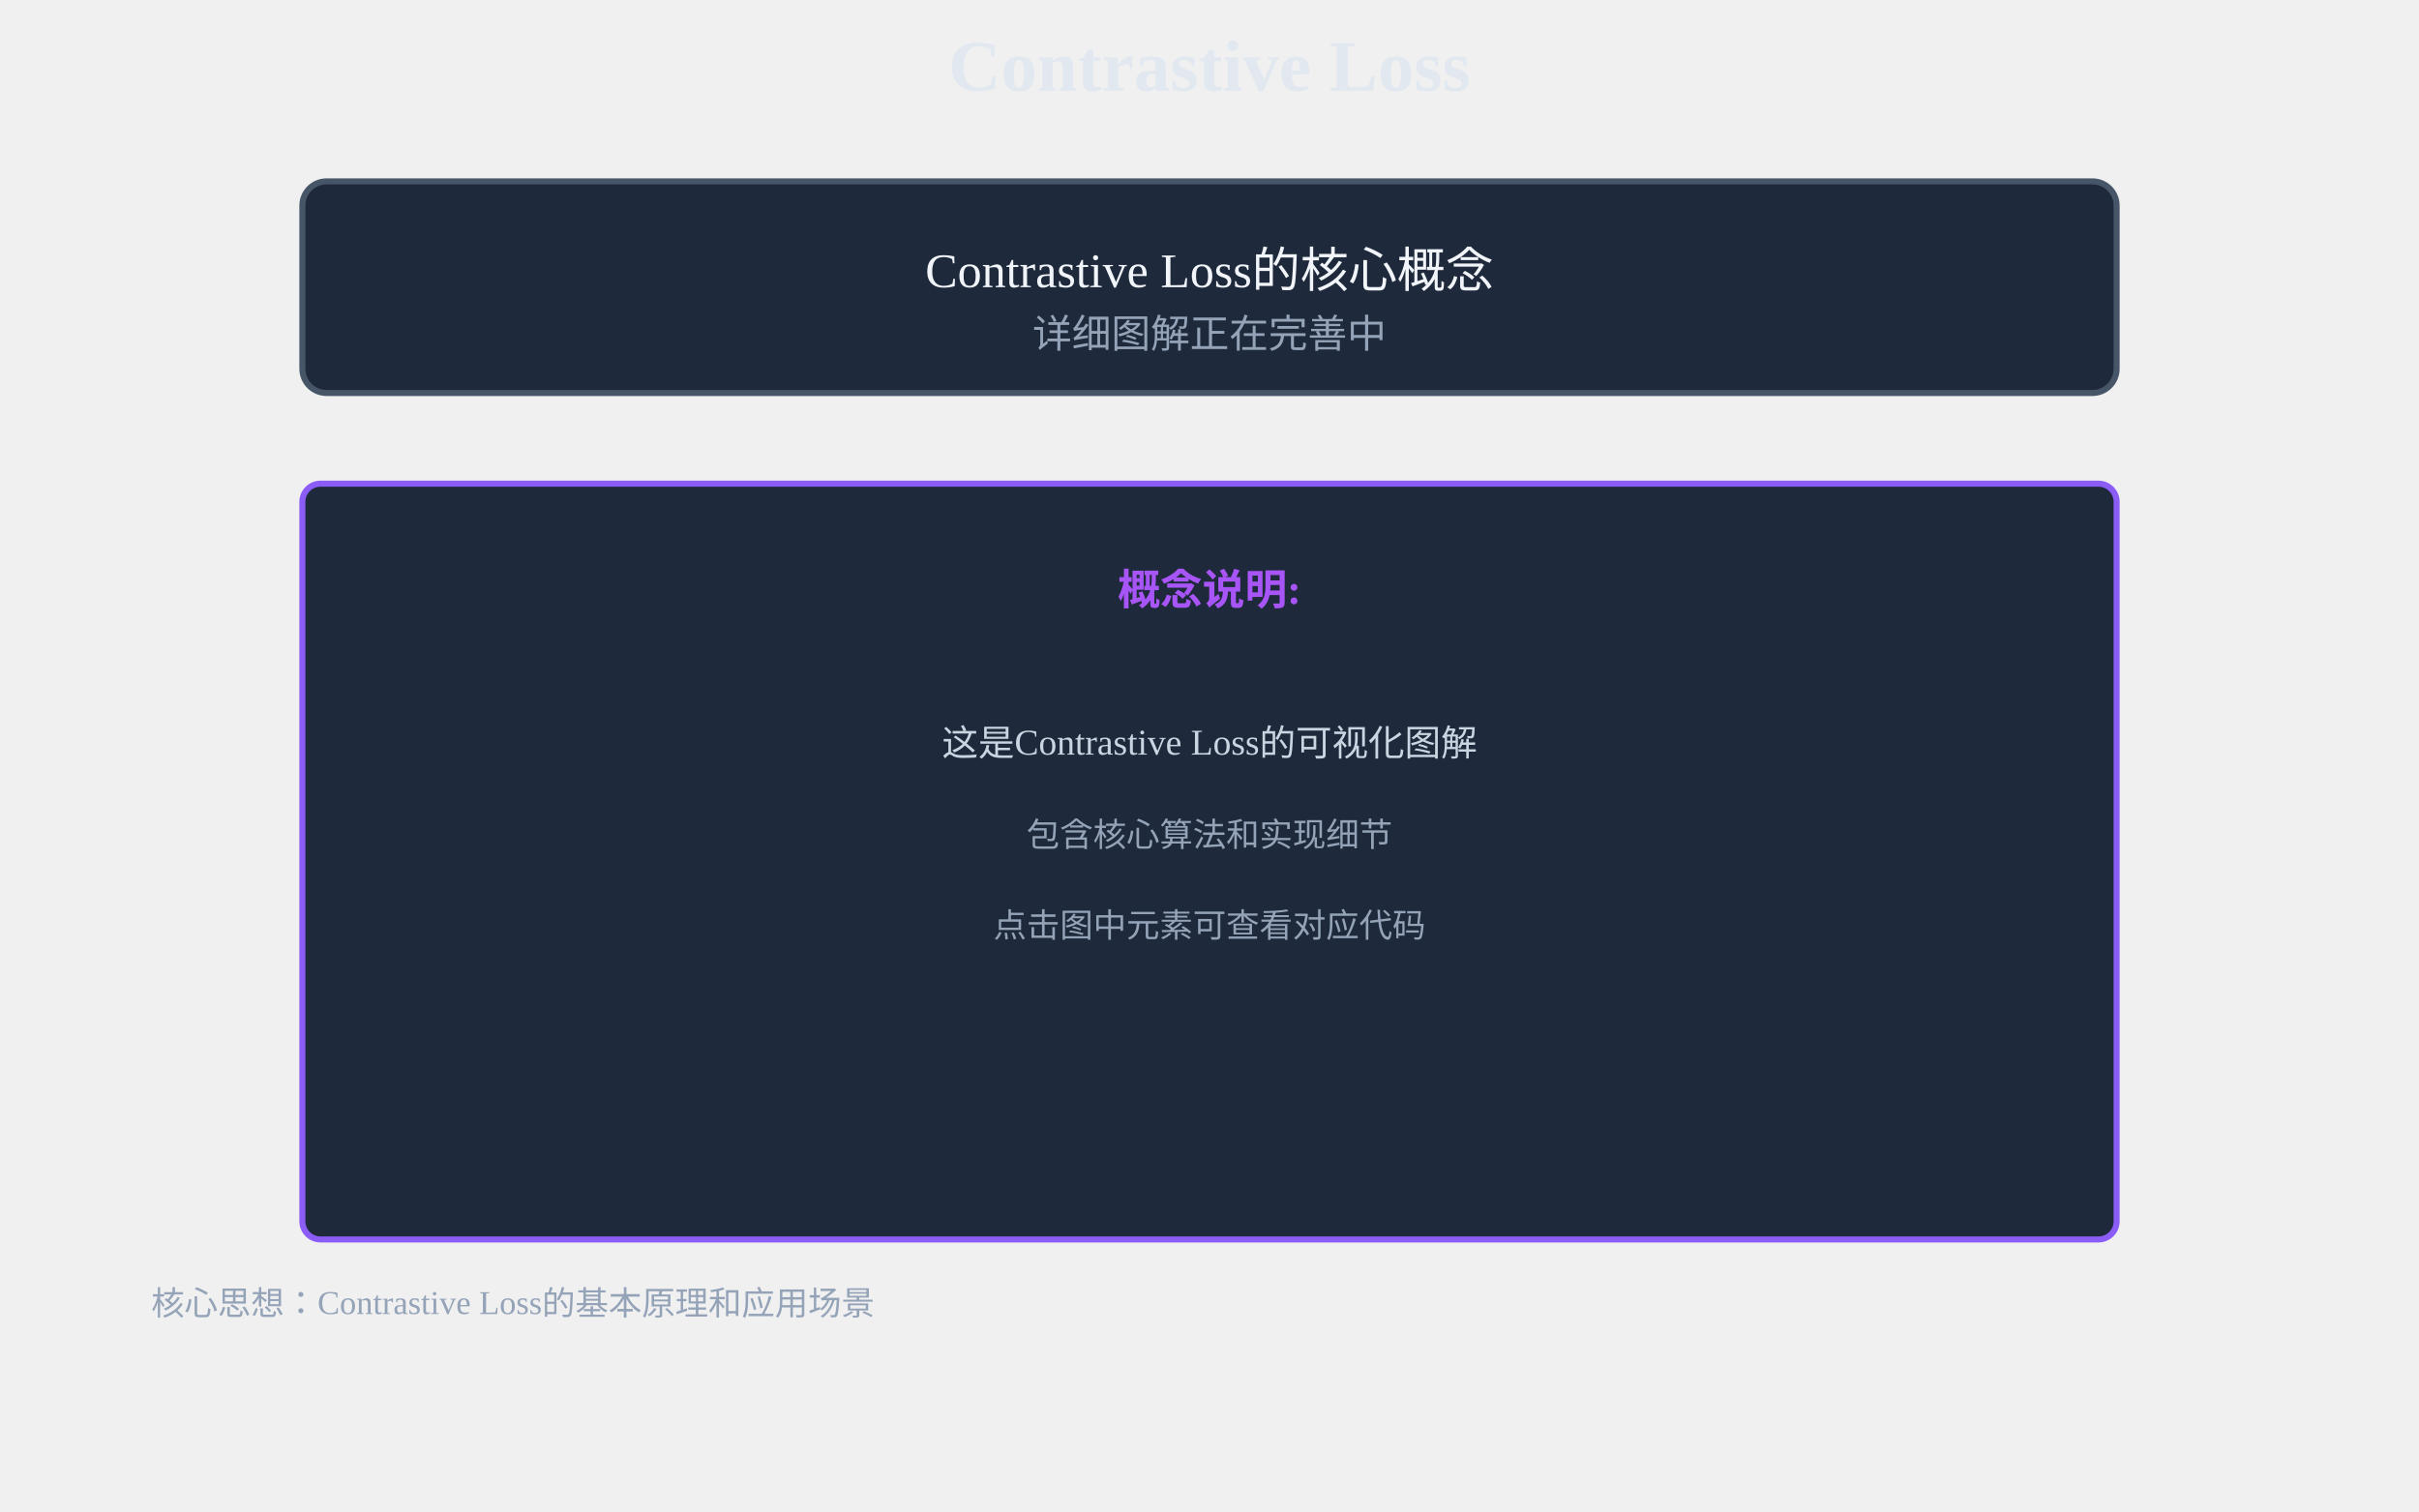
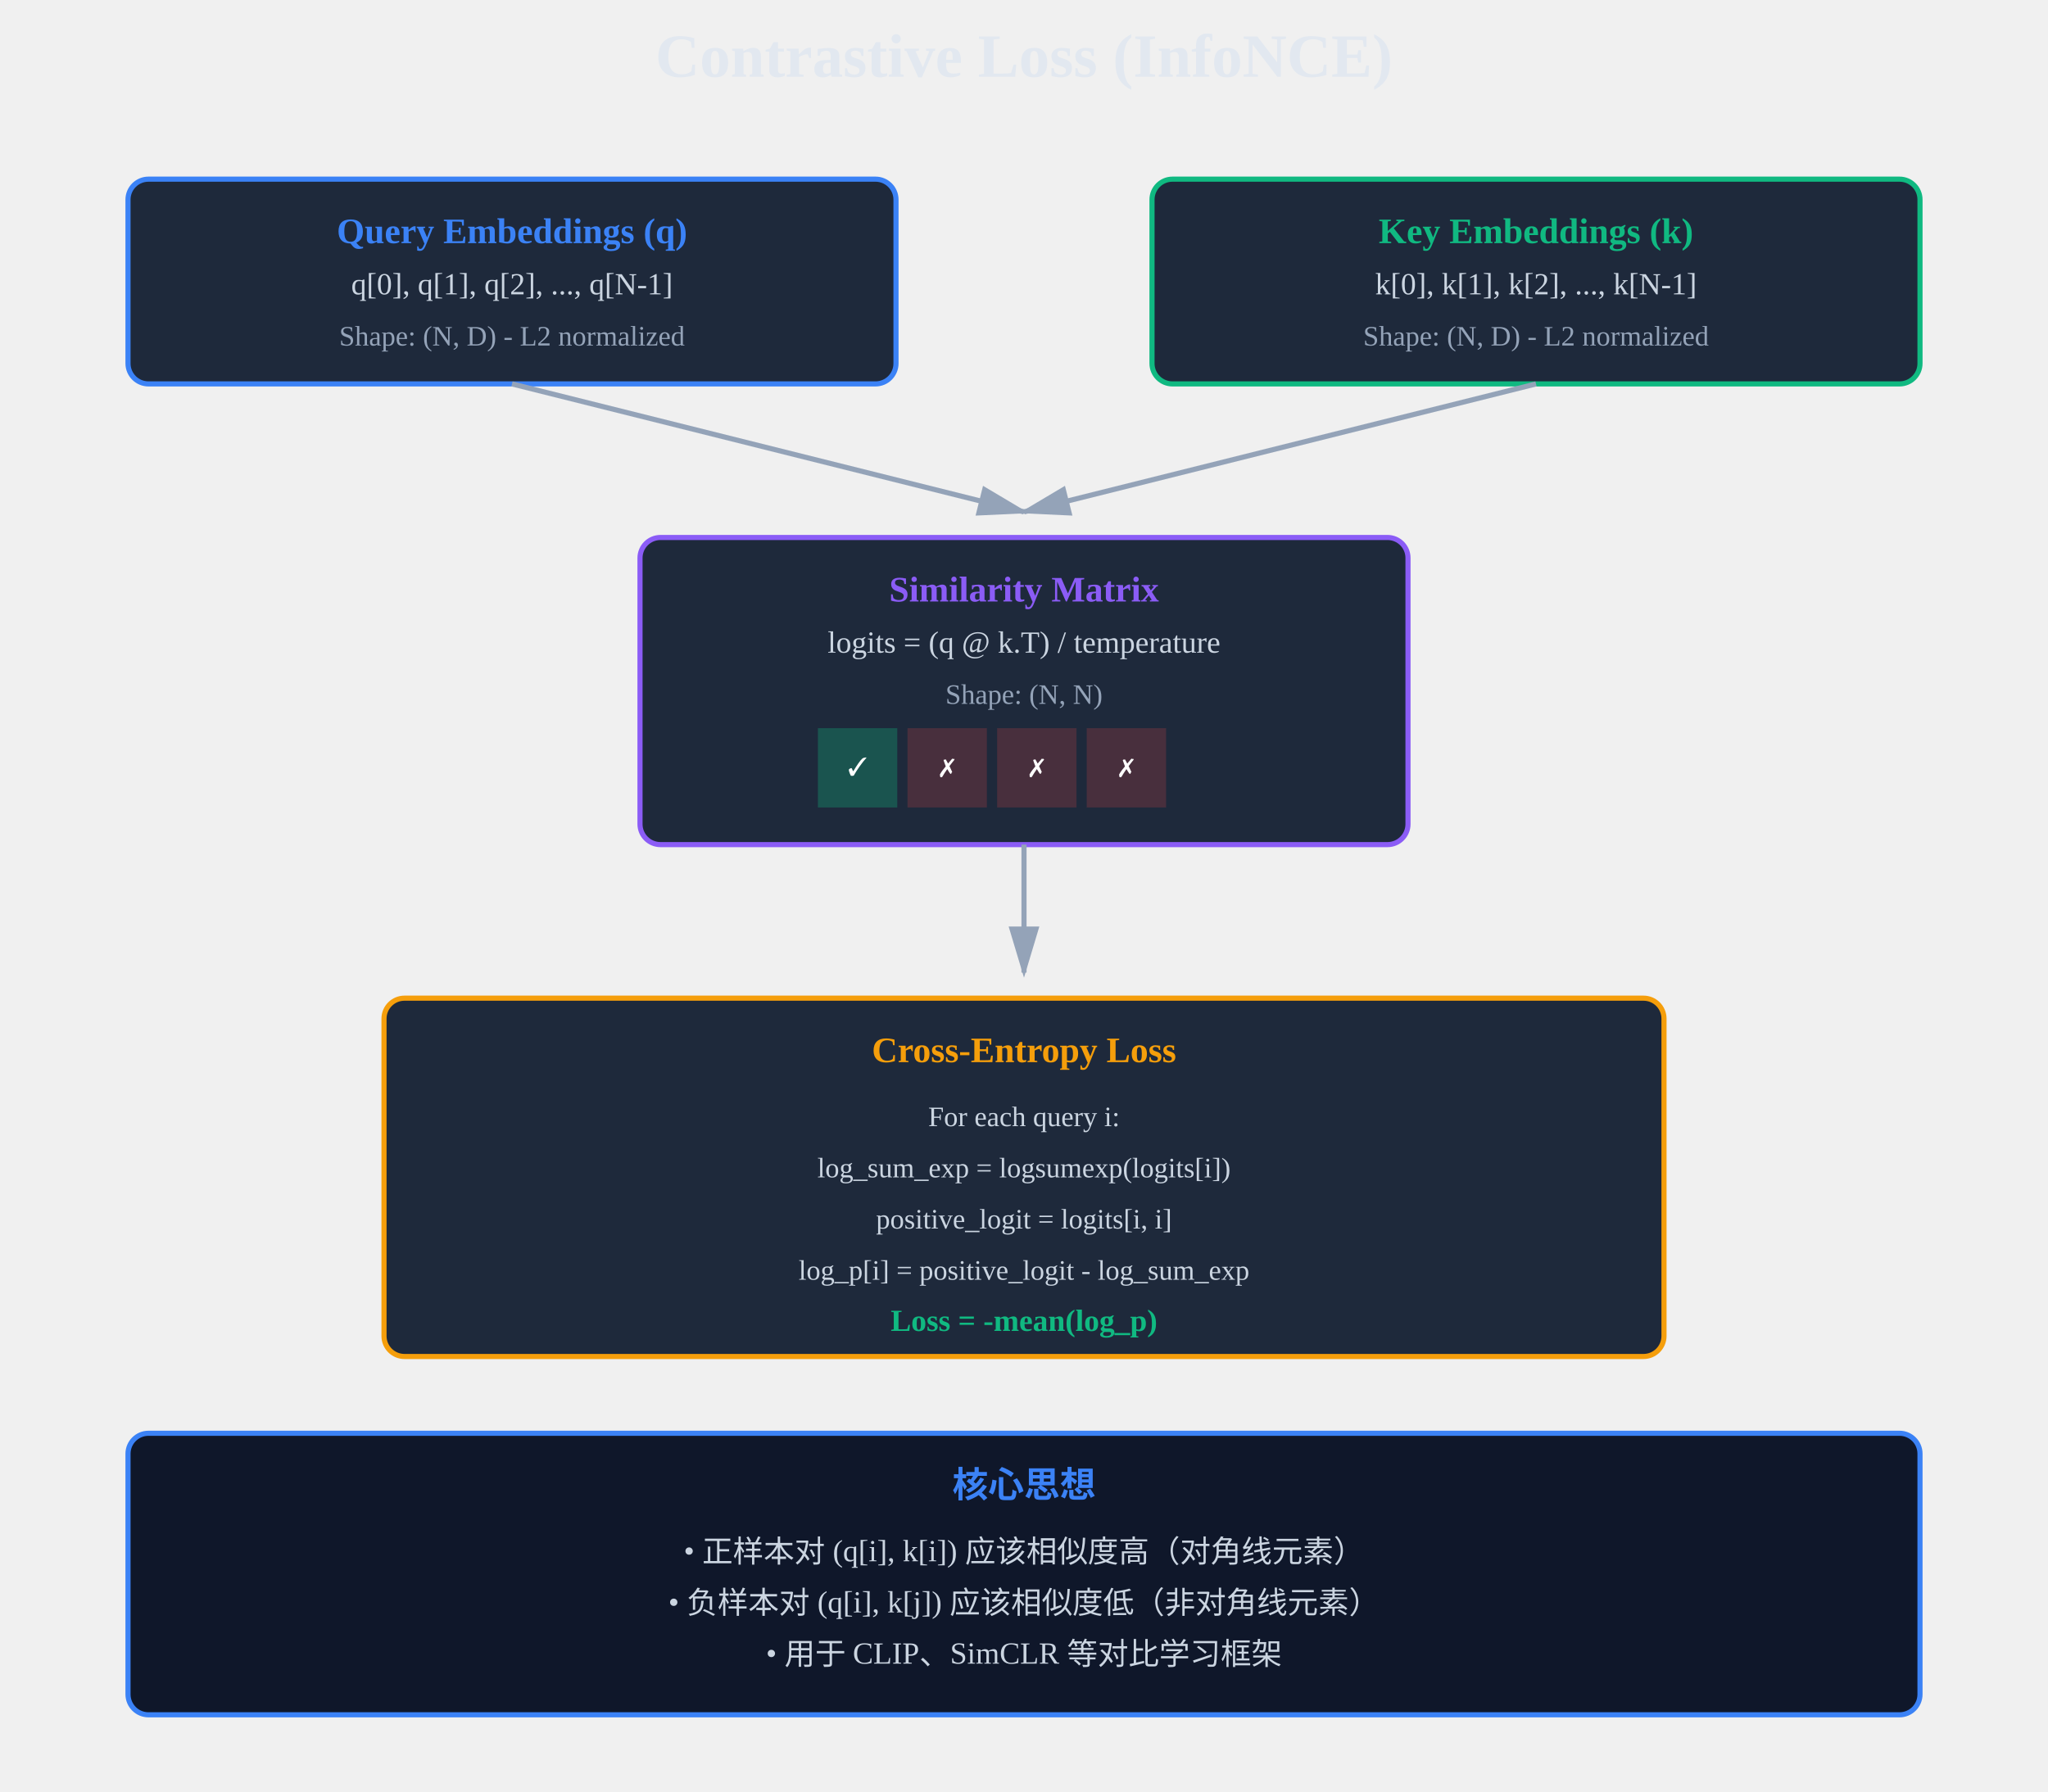
- <svg xmlns="http://www.w3.org/2000/svg" viewBox="0 0 800 500" class="w-full h-auto">
-   <text x="400" y="30" text-anchor="middle" fill="#e2e8f0" font-size="24" font-weight="bold">Contrastive Loss</text>
+ <svg xmlns="http://www.w3.org/2000/svg" viewBox="0 0 800 700" class="w-full h-auto">
+   <defs>
+     <marker id="arrowhead" markerWidth="10" markerHeight="10" refX="9" refY="3" orient="auto">
+       <polygon points="0 0, 10 3, 0 6" fill="#94a3b8" />
+     </marker>
+   </defs>
+   <text x="400" y="30" text-anchor="middle" fill="#e2e8f0" font-size="24" font-weight="bold">Contrastive Loss (InfoNCE)</text>
+   <g data-code-line="2">
+     <rect x="50" y="70" width="300" height="80" rx="8" fill="#1e293b" stroke="#3b82f6" stroke-width="2" />
+     <text x="200" y="95" text-anchor="middle" fill="#3b82f6" font-size="14" font-weight="bold">Query Embeddings (q)</text>
+     <text x="200" y="115" text-anchor="middle" fill="#cbd5e1" font-size="12">q[0], q[1], q[2], ..., q[N-1]</text>
+     <text x="200" y="135" text-anchor="middle" fill="#94a3b8" font-size="11">Shape: (N, D) - L2 normalized</text>
+   </g>
+   <g data-code-line="2">
+     <rect x="450" y="70" width="300" height="80" rx="8" fill="#1e293b" stroke="#10b981" stroke-width="2" />
+     <text x="600" y="95" text-anchor="middle" fill="#10b981" font-size="14" font-weight="bold">Key Embeddings (k)</text>
+     <text x="600" y="115" text-anchor="middle" fill="#cbd5e1" font-size="12">k[0], k[1], k[2], ..., k[N-1]</text>
+     <text x="600" y="135" text-anchor="middle" fill="#94a3b8" font-size="11">Shape: (N, D) - L2 normalized</text>
+   </g>
+   <g data-code-line="3">
+     <line x1="200" y1="150" x2="400" y2="200" stroke="#94a3b8" stroke-width="2" marker-end="url(#arrowhead)" />
+     <line x1="600" y1="150" x2="400" y2="200" stroke="#94a3b8" stroke-width="2" marker-end="url(#arrowhead)" />
+     <rect x="250" y="210" width="300" height="120" rx="8" fill="#1e293b" stroke="#8b5cf6" stroke-width="2" />
+     <text x="400" y="235" text-anchor="middle" fill="#8b5cf6" font-size="14" font-weight="bold">Similarity Matrix</text>
+     <text x="400" y="255" text-anchor="middle" fill="#cbd5e1" font-size="12">logits = (q @ k.T) / temperature</text>
+     <text x="400" y="275" text-anchor="middle" fill="#94a3b8" font-size="11">Shape: (N, N)</text>
+     <g transform="translate(320, 285)">
+       <rect x="0" y="0" width="30" height="30" fill="#10b981" opacity="0.3" stroke="#10b981" />
+       <rect x="35" y="0" width="30" height="30" fill="#ef4444" opacity="0.2" stroke="#ef4444" />
+       <rect x="70" y="0" width="30" height="30" fill="#ef4444" opacity="0.2" stroke="#ef4444" />
+       <rect x="105" y="0" width="30" height="30" fill="#ef4444" opacity="0.2" stroke="#ef4444" />
+       <text x="15" y="18" text-anchor="middle" fill="#fff" font-size="10">✓</text>
+       <text x="50" y="18" text-anchor="middle" fill="#fff" font-size="10">✗</text>
+       <text x="85" y="18" text-anchor="middle" fill="#fff" font-size="10">✗</text>
+       <text x="120" y="18" text-anchor="middle" fill="#fff" font-size="10">✗</text>
+     </g>
+   </g>
+   <g data-code-line="6,7,8,9">
+     <line x1="400" y1="330" x2="400" y2="380" stroke="#94a3b8" stroke-width="2" marker-end="url(#arrowhead)" />
+     <rect x="150" y="390" width="500" height="140" rx="8" fill="#1e293b" stroke="#f59e0b" stroke-width="2" />
+     <text x="400" y="415" text-anchor="middle" fill="#f59e0b" font-size="14" font-weight="bold">Cross-Entropy Loss</text>
+     <text x="400" y="440" text-anchor="middle" fill="#cbd5e1" font-size="11">For each query i:</text>
+     <text x="400" y="460" text-anchor="middle" fill="#cbd5e1" font-size="11">log_sum_exp = logsumexp(logits[i])</text>
+     <text x="400" y="480" text-anchor="middle" fill="#cbd5e1" font-size="11">positive_logit = logits[i, i]</text>
+     <text x="400" y="500" text-anchor="middle" fill="#cbd5e1" font-size="11">log_p[i] = positive_logit - log_sum_exp</text>
+     <text x="400" y="520" text-anchor="middle" fill="#10b981" font-size="12" font-weight="bold">Loss = -mean(log_p)</text>
+   </g>
  <g data-code-line="1,2,3">
-     <rect x="100" y="60" width="600" height="70" rx="8" fill="#1e293b" stroke="#475569" stroke-width="2" />
-     <text x="400" y="95" text-anchor="middle" fill="#f1f5f9" font-size="16">Contrastive Loss的核心概念</text>
-     <text x="400" y="115" text-anchor="middle" fill="#94a3b8" font-size="13">详细图解正在完善中</text>
-   </g>
-   <g data-code-line="4,5,6">
-     <rect x="100" y="160" width="600" height="250" rx="6" fill="#1e293b" stroke="#8b5cf6" stroke-width="2" />
-     <text x="400" y="200" text-anchor="middle" fill="#a855f7" font-size="14" font-weight="bold">概念说明:</text>
-     <text x="400" y="250" text-anchor="middle" fill="#cbd5e1" font-size="12">这是Contrastive Loss的可视化图解</text>
-     <text x="400" y="280" text-anchor="middle" fill="#94a3b8" font-size="11">包含核心算法和实现细节</text>
-     <text x="400" y="310" text-anchor="middle" fill="#94a3b8" font-size="11">点击图中元素可查看对应代码</text>
-   </g>
-   <g transform="translate(50, 435)">
-     <text x="0" y="0" fill="#94a3b8" font-size="11">核心思想：Contrastive Loss的基本原理和应用场景</text>
+     <rect x="50" y="560" width="700" height="110" rx="8" fill="#0f172a" stroke="#3b82f6" stroke-width="2" />
+     <text x="400" y="585" text-anchor="middle" fill="#3b82f6" font-size="14" font-weight="bold">核心思想</text>
+     <text x="400" y="610" text-anchor="middle" fill="#cbd5e1" font-size="12">• 正样本对 (q[i], k[i]) 应该相似度高（对角线元素）</text>
+     <text x="400" y="630" text-anchor="middle" fill="#cbd5e1" font-size="12">• 负样本对 (q[i], k[j]) 应该相似度低（非对角线元素）</text>
+     <text x="400" y="650" text-anchor="middle" fill="#cbd5e1" font-size="12">• 用于 CLIP、SimCLR 等对比学习框架</text>
  </g>
</svg>
